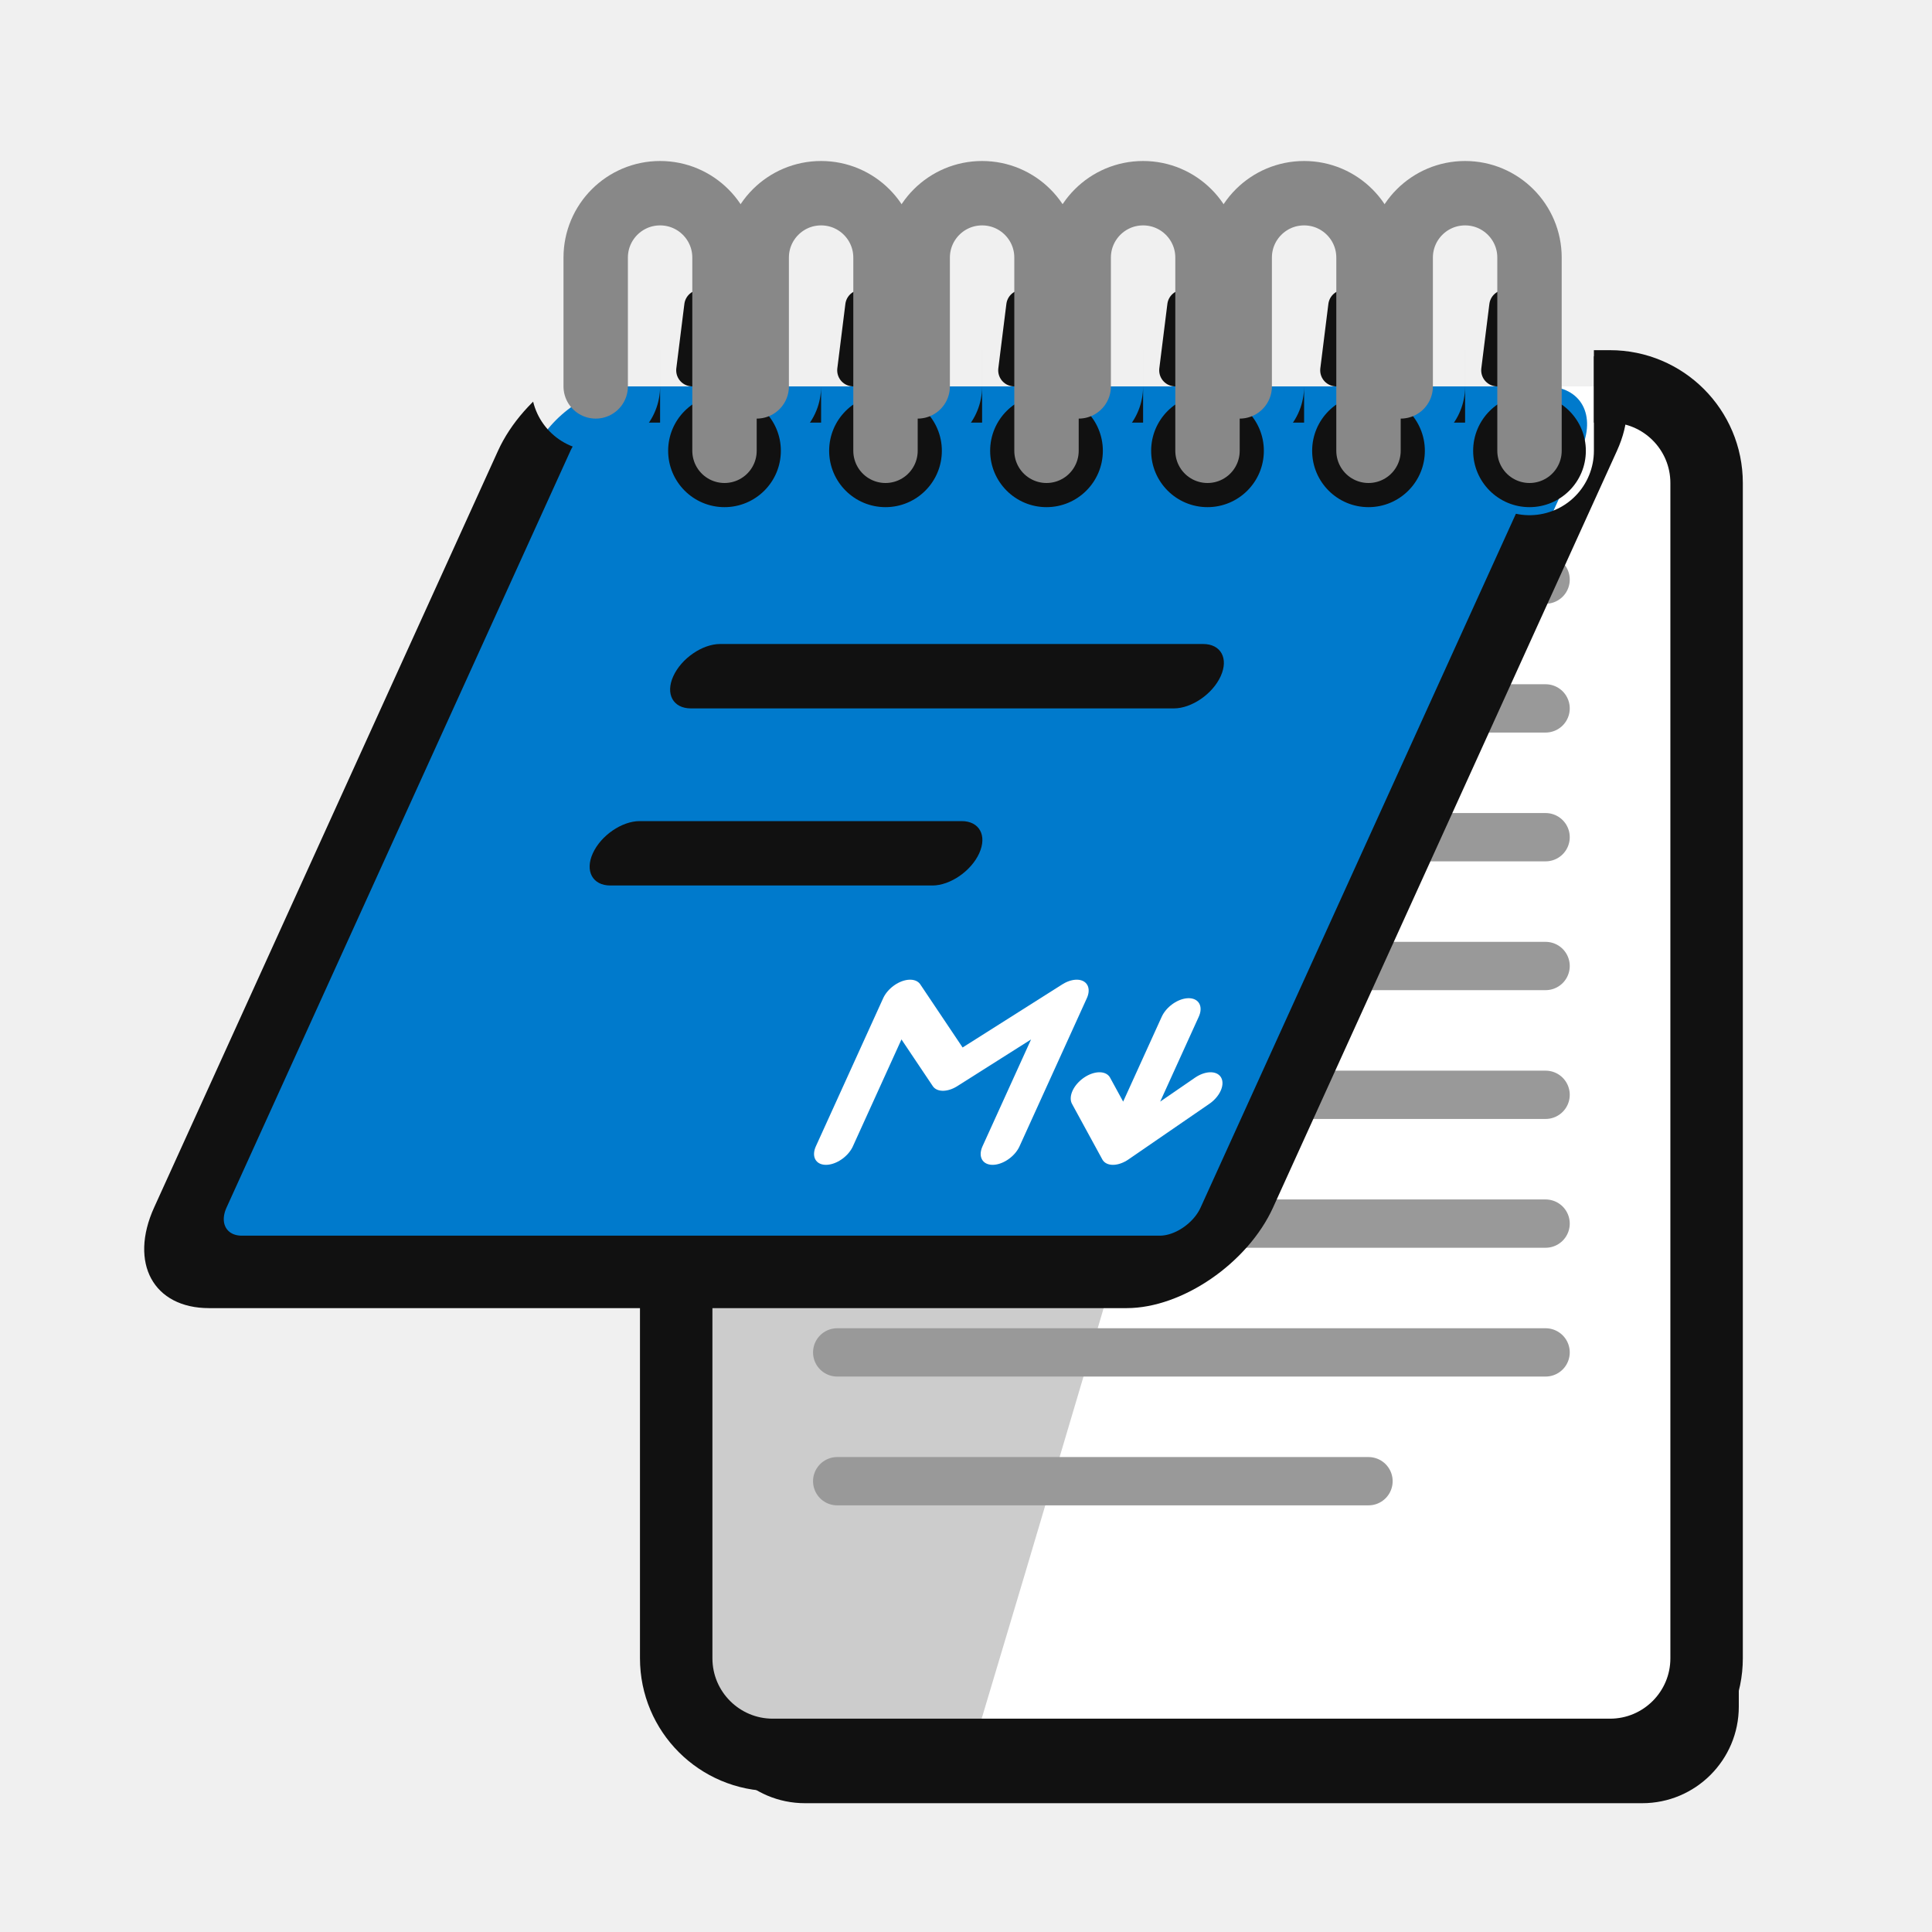
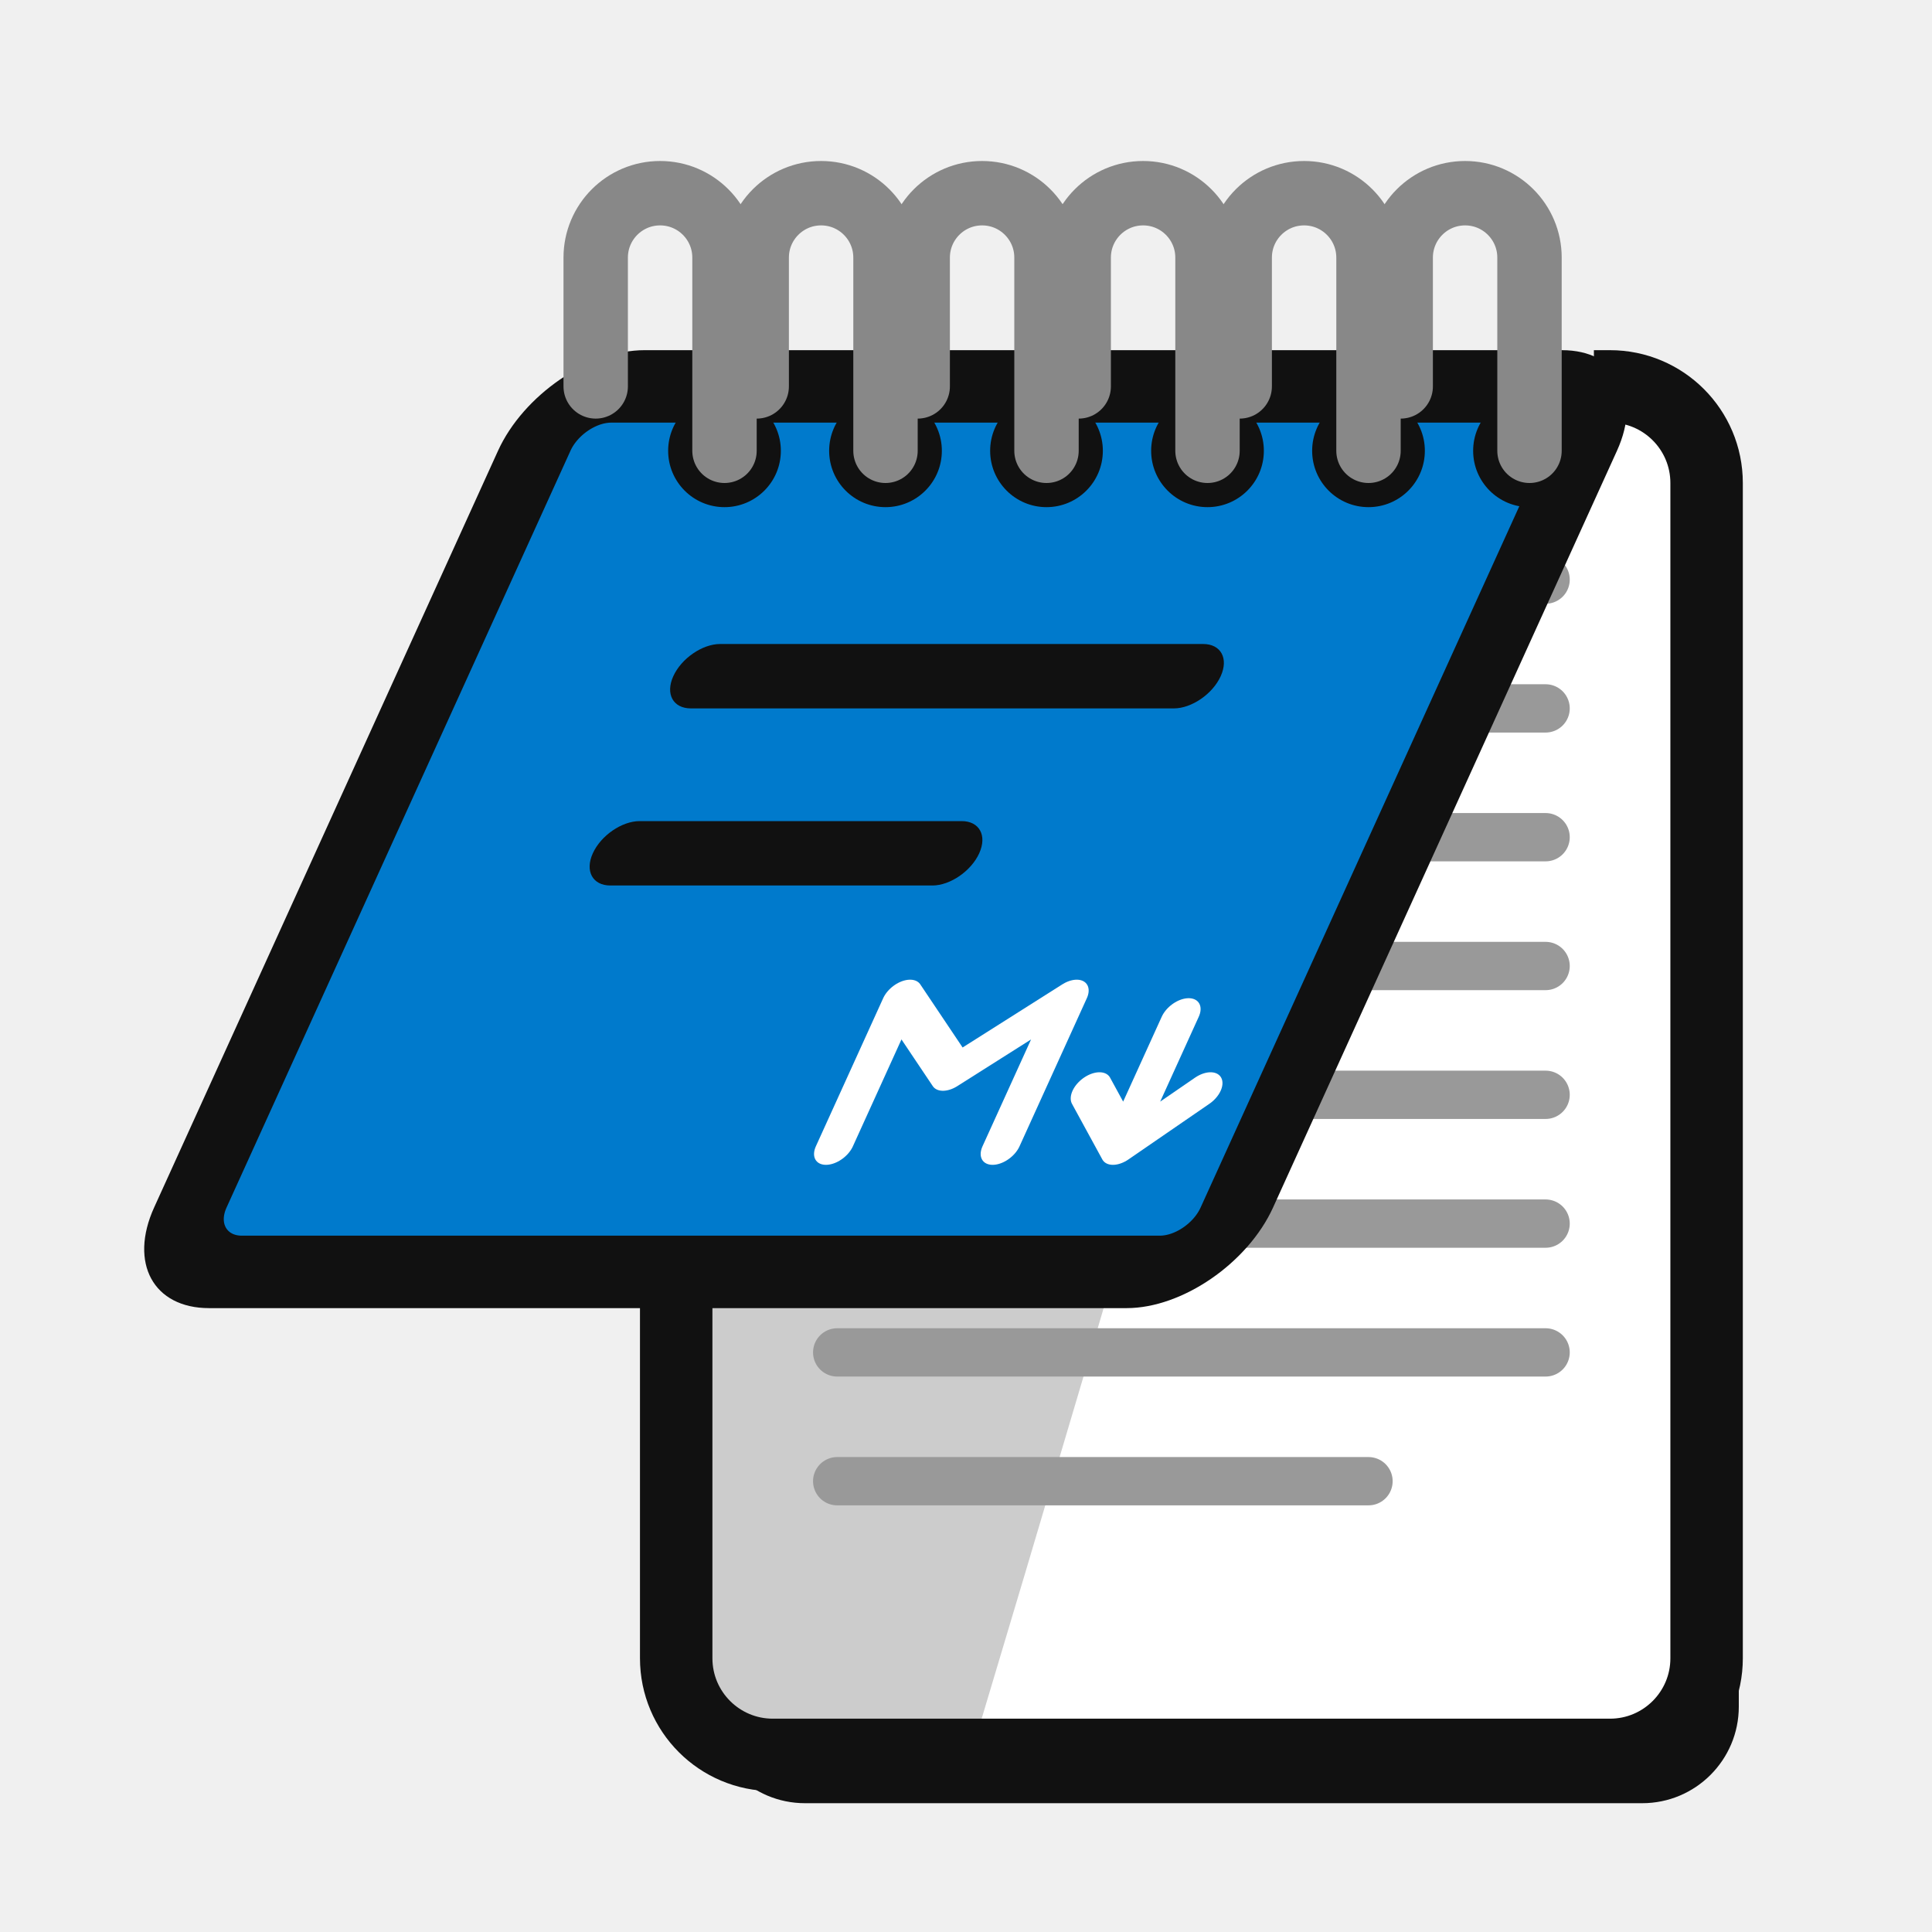
<svg xmlns="http://www.w3.org/2000/svg" viewBox="0 0 120 120" width="100%" height="100%">
  <defs>
    <rect id="paper" x="42" y="24" width="64" height="85" rx="6" />
    <clipPath id="paper-clip">
      <use href="#paper" />
    </clipPath>
    <rect id="cover" x="0" y="0" width="65" height="55" rx="4" />
    <g id="ring-paths">
      <path d="M 45 28 L 45 16 A 4 4 0 0 0 37 16 L 37 24" />
      <path d="M 55 28 L 55 16 A 4 4 0 0 0 47 16 L 47 24" />
      <path d="M 65 28 L 65 16 A 4 4 0 0 0 57 16 L 57 24" />
      <path d="M 75 28 L 75 16 A 4 4 0 0 0 67 16 L 67 24" />
      <path d="M 85 28 L 85 16 A 4 4 0 0 0 77 16 L 77 24" />
      <path d="M 95 28 L 95 16 A 4 4 0 0 0 87 16 L 87 24" />
    </g>
    <mask id="ring-mask" maskUnits="userSpaceOnUse">
      <rect x="-10" y="-10" width="140" height="140" fill="white" />
      <use href="#ring-paths" fill="none" stroke="black" stroke-width="8" stroke-linecap="round" />
    </mask>
    <g id="cover-group">
      <use href="#cover" fill="#007acc" />
      <rect x="15" y="16" width="34" height="4" rx="2" fill="#111111" />
      <rect x="15" y="27" width="24" height="4" rx="2" fill="#111111" />
      <g transform="translate(40, 38) scale(1.15)" stroke="#ffffff" stroke-width="2" stroke-linecap="round" stroke-linejoin="round" fill="none">
        <path d="M -1.5 8 V 0 L 3 4 L 7.5 0 V 8" />
        <path d="M 14 1 V 8 M 11 5 L 14 8 L 17 5" />
      </g>
    </g>
    <g id="cover-global">
      <use href="#cover-group" transform="translate(35, 24) skewX(-24.44)" />
    </g>
    <g id="cover-outline-global">
      <use href="#cover" transform="translate(35, 24) skewX(-24.44)" fill="none" stroke="#111111" stroke-width="4.5" stroke-linejoin="round" />
    </g>
    <g id="back-outline-global">
      <use href="#paper" fill="none" stroke="#111111" stroke-width="4.5" stroke-linejoin="round" />
    </g>
  </defs>
  <rect x="44" y="27" width="64" height="85" rx="6" fill="#111111" />
  <use href="#paper" fill="#ffffff" />
  <path d="M 42 24 L 85 24 Q 75 60 60 110 L 42 110 Z" fill="#cccccc" clip-path="url(#paper-clip)" />
  <g clip-path="url(#paper-clip)" stroke="#999999" stroke-width="3" stroke-linecap="round">
    <line x1="52" y1="36" x2="96" y2="36" />
    <line x1="52" y1="44" x2="96" y2="44" />
    <line x1="52" y1="52" x2="96" y2="52" />
    <line x1="52" y1="60" x2="96" y2="60" />
    <line x1="52" y1="68" x2="96" y2="68" />
    <line x1="52" y1="76" x2="96" y2="76" />
    <line x1="52" y1="84" x2="96" y2="84" />
    <line x1="52" y1="92" x2="85" y2="92" />
  </g>
  <use href="#back-outline-global" mask="url(#ring-mask)" />
  <use href="#cover-global" />
-   <use href="#cover-outline-global" mask="url(#ring-mask)" />
+   <use href="#cover-outline-global" />
  <g fill="#111111">
    <circle cx="45" cy="28" r="3.5" />
    <circle cx="55" cy="28" r="3.5" />
    <circle cx="65" cy="28" r="3.5" />
    <circle cx="75" cy="28" r="3.5" />
    <circle cx="85" cy="28" r="3.5" />
    <circle cx="95" cy="28" r="3.5" />
  </g>
-   <g fill="none" stroke="#111111" stroke-width="2" stroke-linejoin="round" stroke-linecap="round">
-     <path d="M 43 23 L 43.5 19" />
-     <path d="M 53 23 L 53.5 19" />
-     <path d="M 63 23 L 63.5 19" />
-     <path d="M 73 23 L 73.5 19" />
-     <path d="M 83 23 L 83.5 19" />
-     <path d="M 93 23 L 93.5 19" />
-   </g>
  <use href="#ring-paths" fill="none" stroke="#888888" stroke-width="4" stroke-linecap="round" />
</svg>
